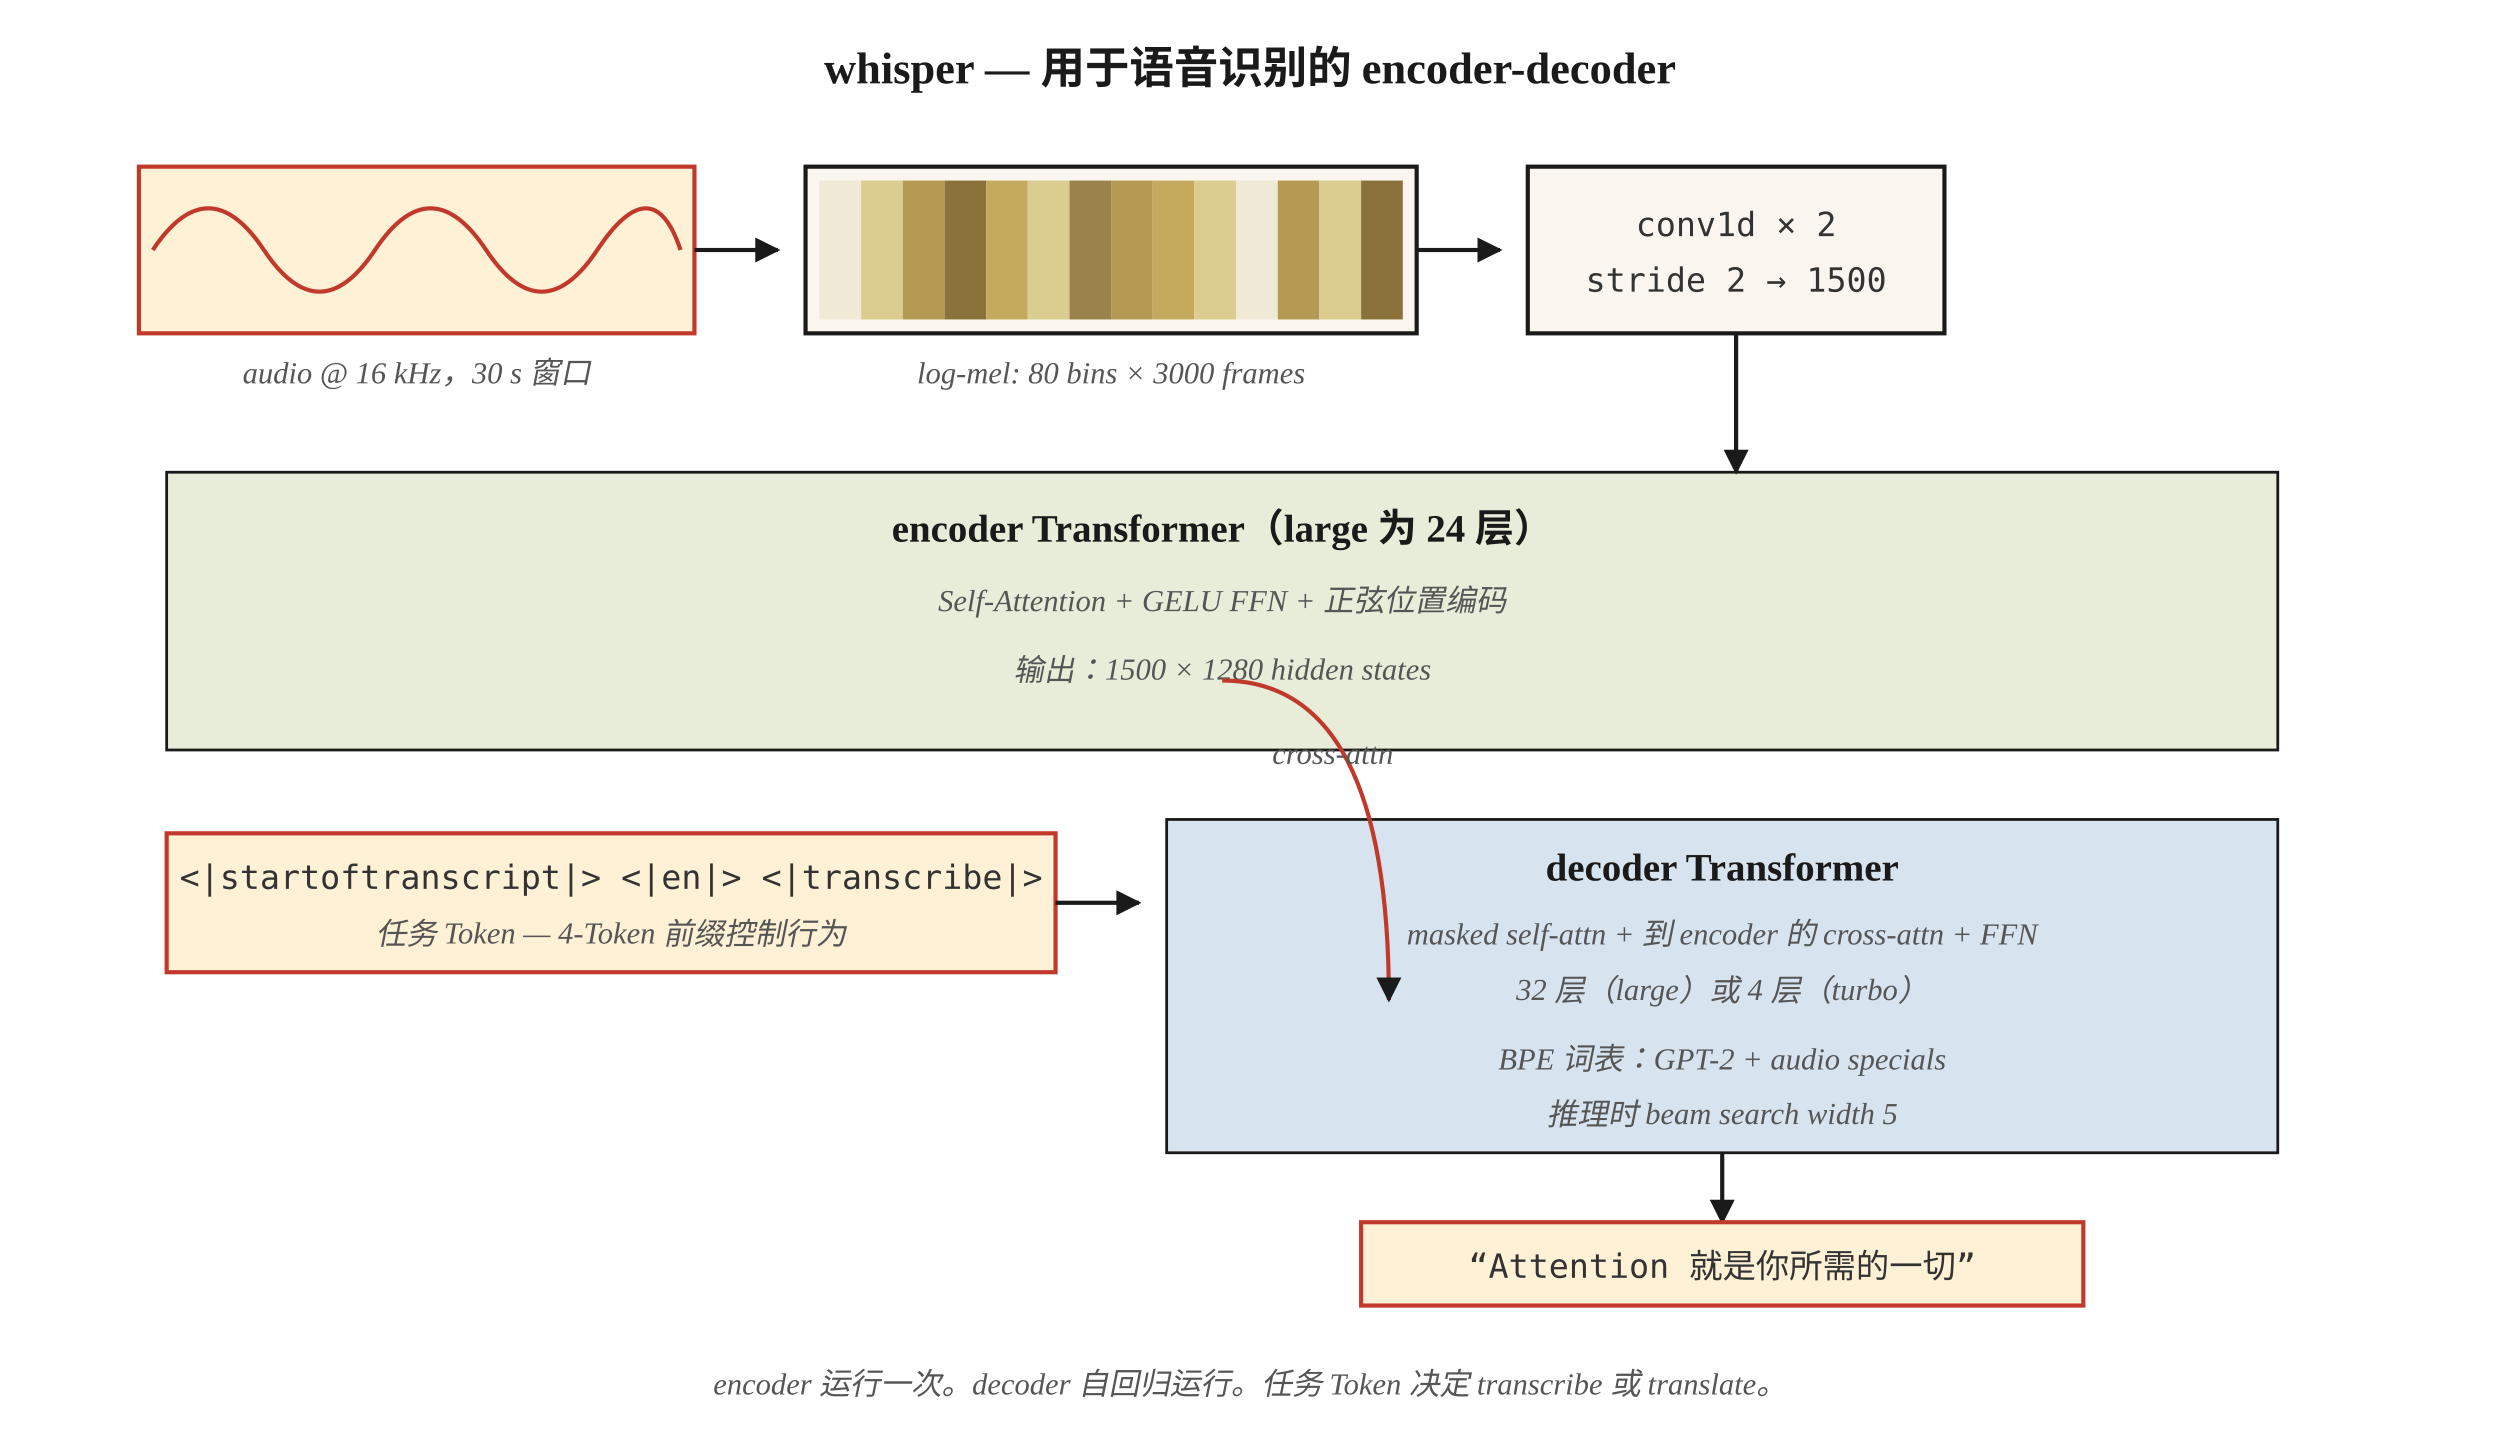
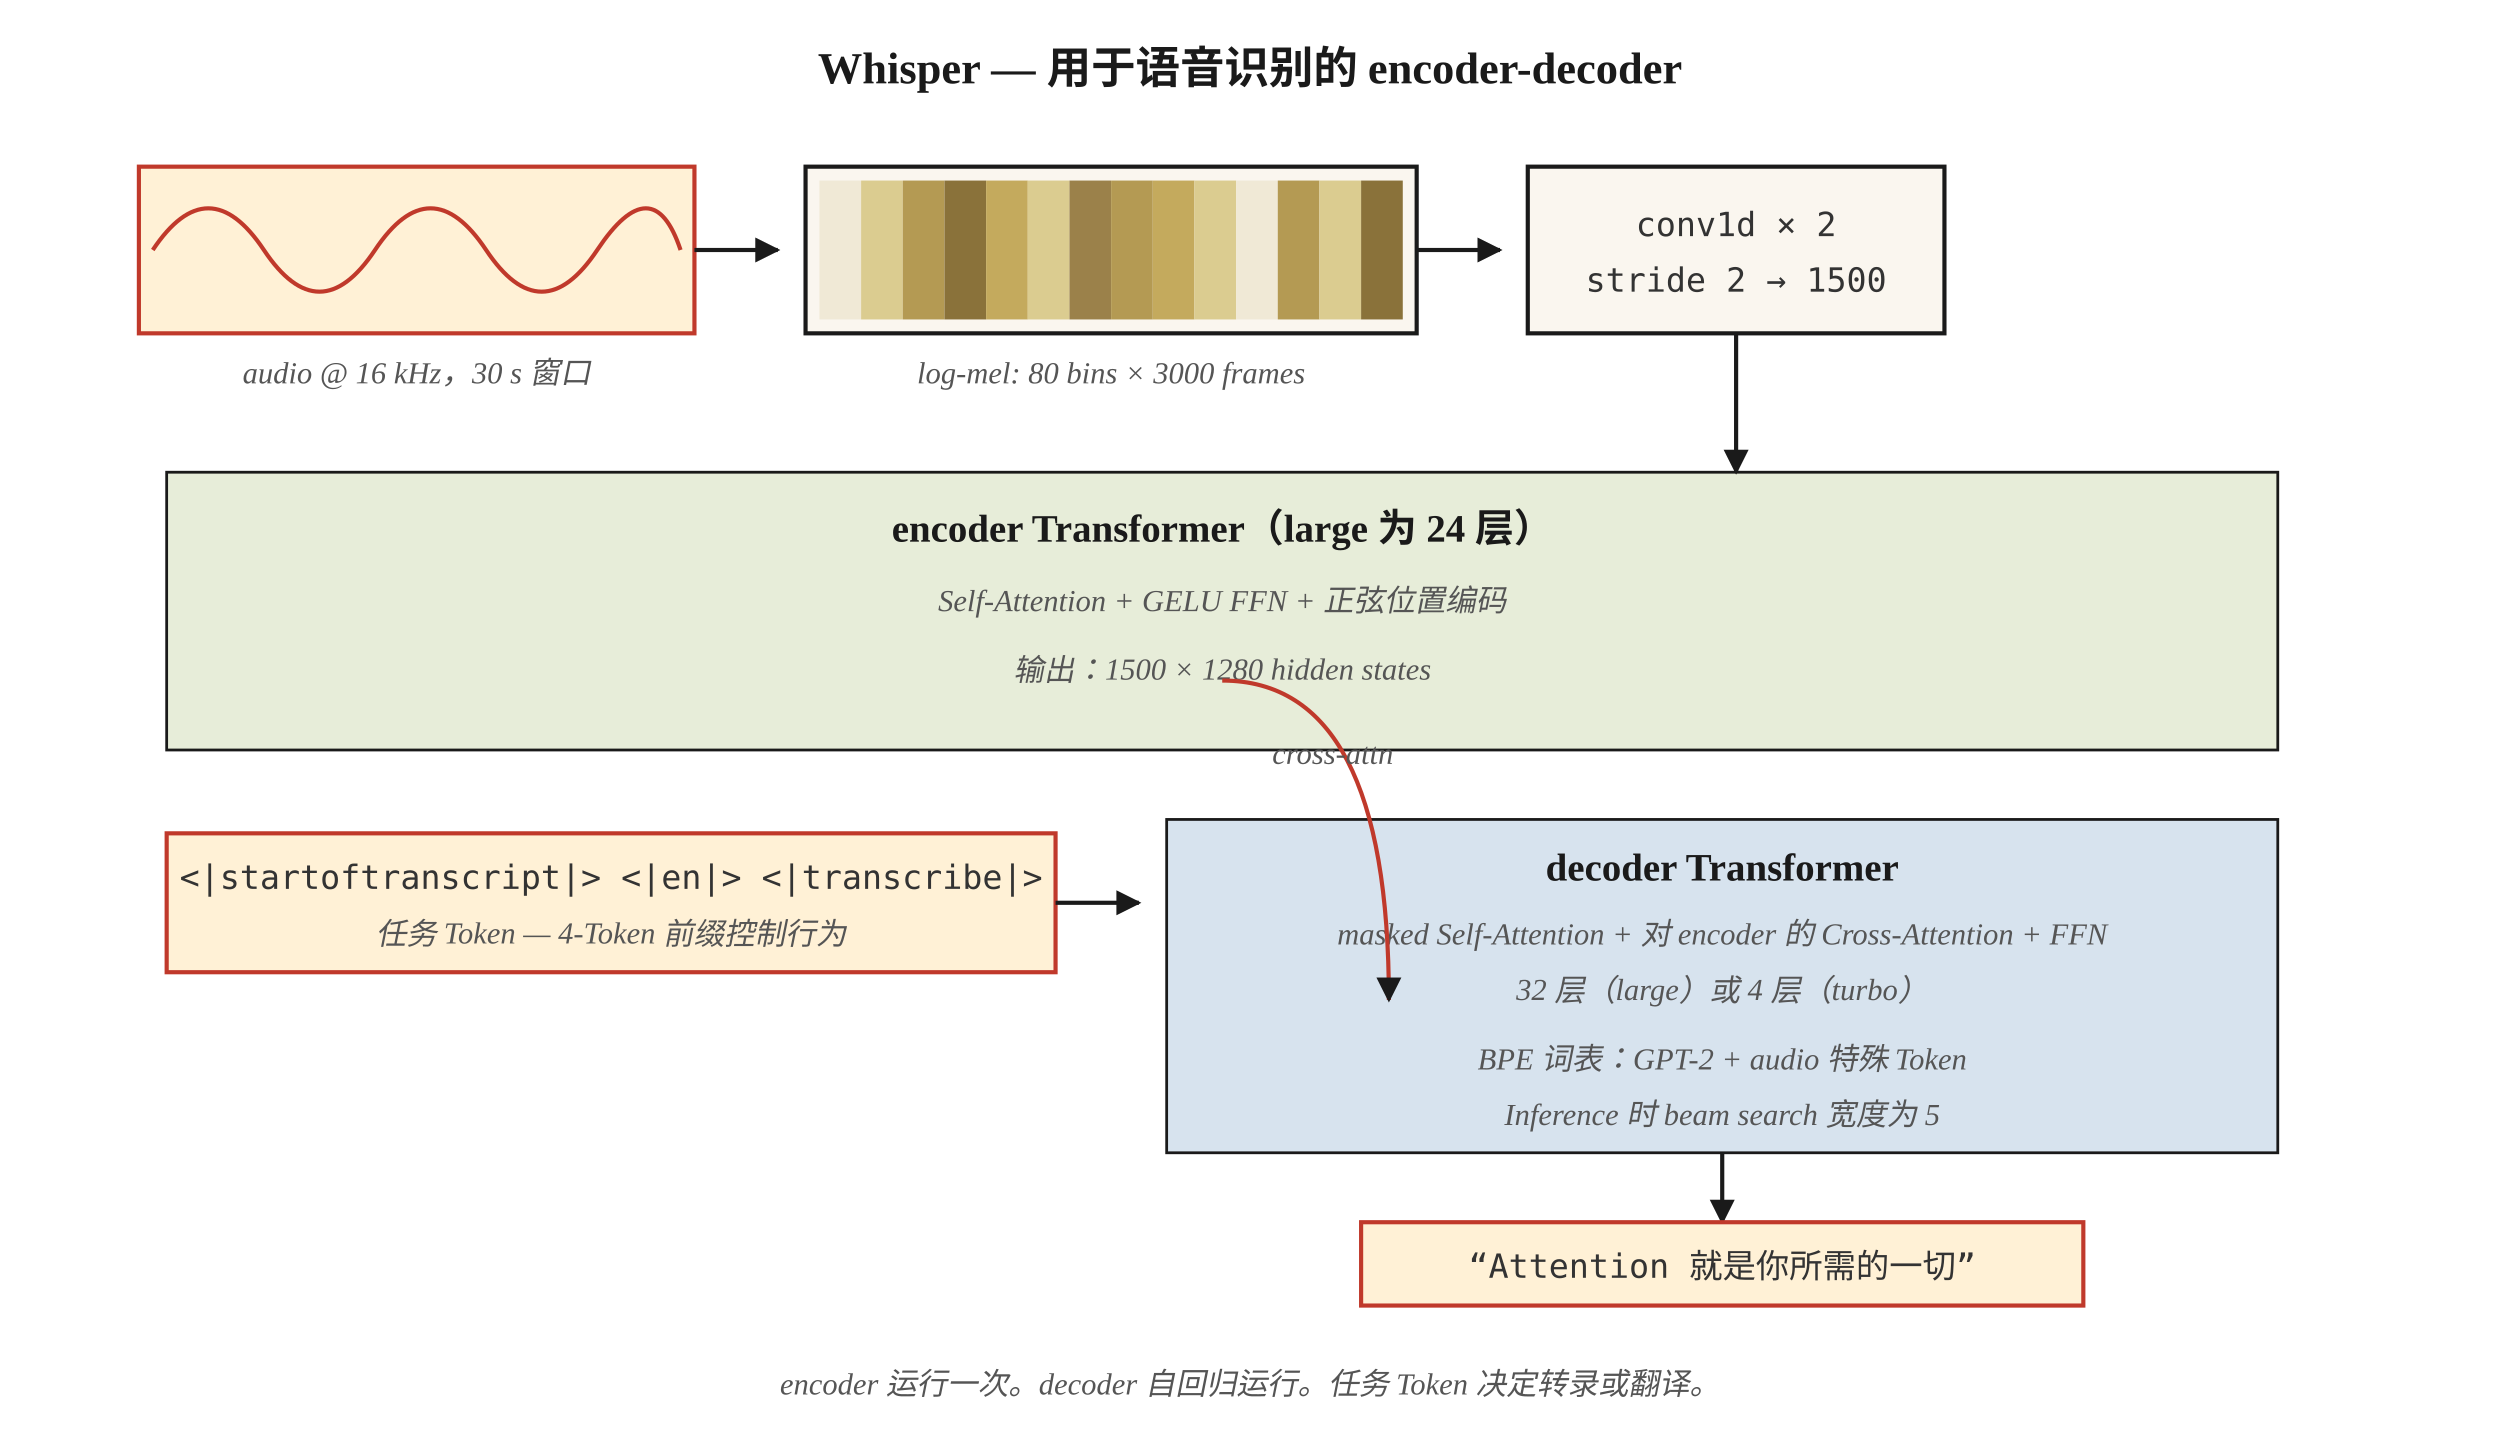
<svg xmlns="http://www.w3.org/2000/svg" viewBox="0 0 900 520" font-family="Georgia, 'Times New Roman', serif">
  <defs>
    <marker id="arrow" viewBox="0 0 10 10" refX="9" refY="5" markerWidth="6" markerHeight="6" orient="auto">
      <path d="M0,0 L10,5 L0,10 z" fill="#1a1a1a" />
    </marker>
    <style>
      .box { fill: #faf6ef; stroke: #1a1a1a; stroke-width: 1.5; }
      .hot { fill: #fff1d6; stroke: #c0392b; stroke-width: 1.5; }
      .enc { fill: #e7edd9; stroke: #1a1a1a; stroke-width: 1; }
      .dec { fill: #d7e3ee; stroke: #1a1a1a; stroke-width: 1; }
      .label { font-size: 14px; font-weight: 600; fill: #1a1a1a; }
      .content { font-size: 12px; fill: #333; font-family: 'Menlo', monospace; }
      .caption { font-size: 11px; fill: #555; font-style: italic; }
      .title { font-size: 16px; font-weight: 700; fill: #1a1a1a; }
    </style>
  </defs>
-   <text x="450" y="30" text-anchor="middle" class="title">whisper — 用于语音识别的 encoder-decoder</text>
+   <text x="450" y="30" text-anchor="middle" class="title">Whisper — 用于语音识别的 encoder-decoder</text>
  <rect x="50" y="60" width="200" height="60" class="hot" />
  <path d="M 55 90 Q 75 60, 95 90 T 135 90 T 175 90 T 215 90 T 245 90" fill="none" stroke="#c0392b" stroke-width="1.5" />
  <text x="150" y="138" text-anchor="middle" class="caption">audio @ 16 kHz，30 s 窗口</text>
  <line x1="250" y1="90" x2="280" y2="90" stroke="#1a1a1a" stroke-width="1.5" marker-end="url(#arrow)" />
  <rect x="290" y="60" width="220" height="60" class="box" />
  <g transform="translate(295 65)">
    <rect x="0" y="0" width="15" height="50" fill="#f0e9d6" />
    <rect x="15" y="0" width="15" height="50" fill="#dbcc90" />
    <rect x="30" y="0" width="15" height="50" fill="#b49a53" />
    <rect x="45" y="0" width="15" height="50" fill="#8a723a" />
    <rect x="60" y="0" width="15" height="50" fill="#c4aa5d" />
    <rect x="75" y="0" width="15" height="50" fill="#dbcc90" />
    <rect x="90" y="0" width="15" height="50" fill="#9b814a" />
    <rect x="105" y="0" width="15" height="50" fill="#b49a53" />
    <rect x="120" y="0" width="15" height="50" fill="#c4aa5d" />
    <rect x="135" y="0" width="15" height="50" fill="#dbcc90" />
    <rect x="150" y="0" width="15" height="50" fill="#f0e9d6" />
    <rect x="165" y="0" width="15" height="50" fill="#b49a53" />
    <rect x="180" y="0" width="15" height="50" fill="#dbcc90" />
    <rect x="195" y="0" width="15" height="50" fill="#8a723a" />
  </g>
  <text x="400" y="138" text-anchor="middle" class="caption">log-mel: 80 bins × 3000 frames</text>
  <line x1="510" y1="90" x2="540" y2="90" stroke="#1a1a1a" stroke-width="1.5" marker-end="url(#arrow)" />
  <rect x="550" y="60" width="150" height="60" class="box" />
  <text x="625" y="85" text-anchor="middle" class="content">conv1d × 2</text>
  <text x="625" y="105" text-anchor="middle" class="content">stride 2 → 1500</text>
  <rect x="60" y="170" width="760" height="100" class="enc" />
  <text x="440" y="195" text-anchor="middle" class="label">encoder Transformer（large 为 24 层）</text>
  <text x="440" y="220" text-anchor="middle" class="caption">Self-Attention + GELU FFN + 正弦位置编码</text>
  <text x="440" y="245" text-anchor="middle" class="caption">输出：1500 × 1280 hidden states</text>
  <line x1="625" y1="120" x2="625" y2="170" stroke="#1a1a1a" stroke-width="1.5" marker-end="url(#arrow)" />
  <rect x="60" y="300" width="320" height="50" class="hot" />
  <text x="220" y="320" text-anchor="middle" class="content">&lt;|startoftranscript|&gt; &lt;|en|&gt; &lt;|transcribe|&gt;</text>
  <text x="220" y="340" text-anchor="middle" class="caption">任务 Token — 4-Token 前缀控制行为</text>
  <line x1="380" y1="325" x2="410" y2="325" stroke="#1a1a1a" stroke-width="1.5" marker-end="url(#arrow)" />
  <rect x="420" y="295" width="400" height="120" class="dec" />
  <text x="620" y="317" text-anchor="middle" class="label">decoder Transformer</text>
-   <text x="620" y="340" text-anchor="middle" class="caption">masked self-attn + 到 encoder 的 cross-attn + FFN</text>
+   <text x="620" y="340" text-anchor="middle" class="caption">masked Self-Attention + 对 encoder 的 Cross-Attention + FFN</text>
  <text x="620" y="360" text-anchor="middle" class="caption">32 层（large）或 4 层（turbo）</text>
-   <text x="620" y="385" text-anchor="middle" class="caption">BPE 词表：GPT-2 + audio specials</text>
-   <text x="620" y="405" text-anchor="middle" class="caption">推理时 beam search width 5</text>
+   <text x="620" y="385" text-anchor="middle" class="caption">BPE 词表：GPT-2 + audio 特殊 Token</text>
+   <text x="620" y="405" text-anchor="middle" class="caption">Inference 时 beam search 宽度为 5</text>
  <path d="M 440 245 Q 500 245 500 360" fill="none" stroke="#c0392b" stroke-width="1.5" marker-end="url(#arrow)" />
  <text x="458" y="275" class="caption">cross-attn</text>
  <line x1="620" y1="415" x2="620" y2="440" stroke="#1a1a1a" stroke-width="1.5" marker-end="url(#arrow)" />
  <rect x="490" y="440" width="260" height="30" class="hot" />
  <text x="620" y="460" text-anchor="middle" class="content">“Attention 就是你所需的一切”</text>
-   <text x="450" y="502" text-anchor="middle" class="caption">encoder 运行一次。decoder 自回归运行。任务 Token 决定 transcribe 或 translate。</text>
+   <text x="450" y="502" text-anchor="middle" class="caption">encoder 运行一次。decoder 自回归运行。任务 Token 决定转录或翻译。</text>
</svg>
